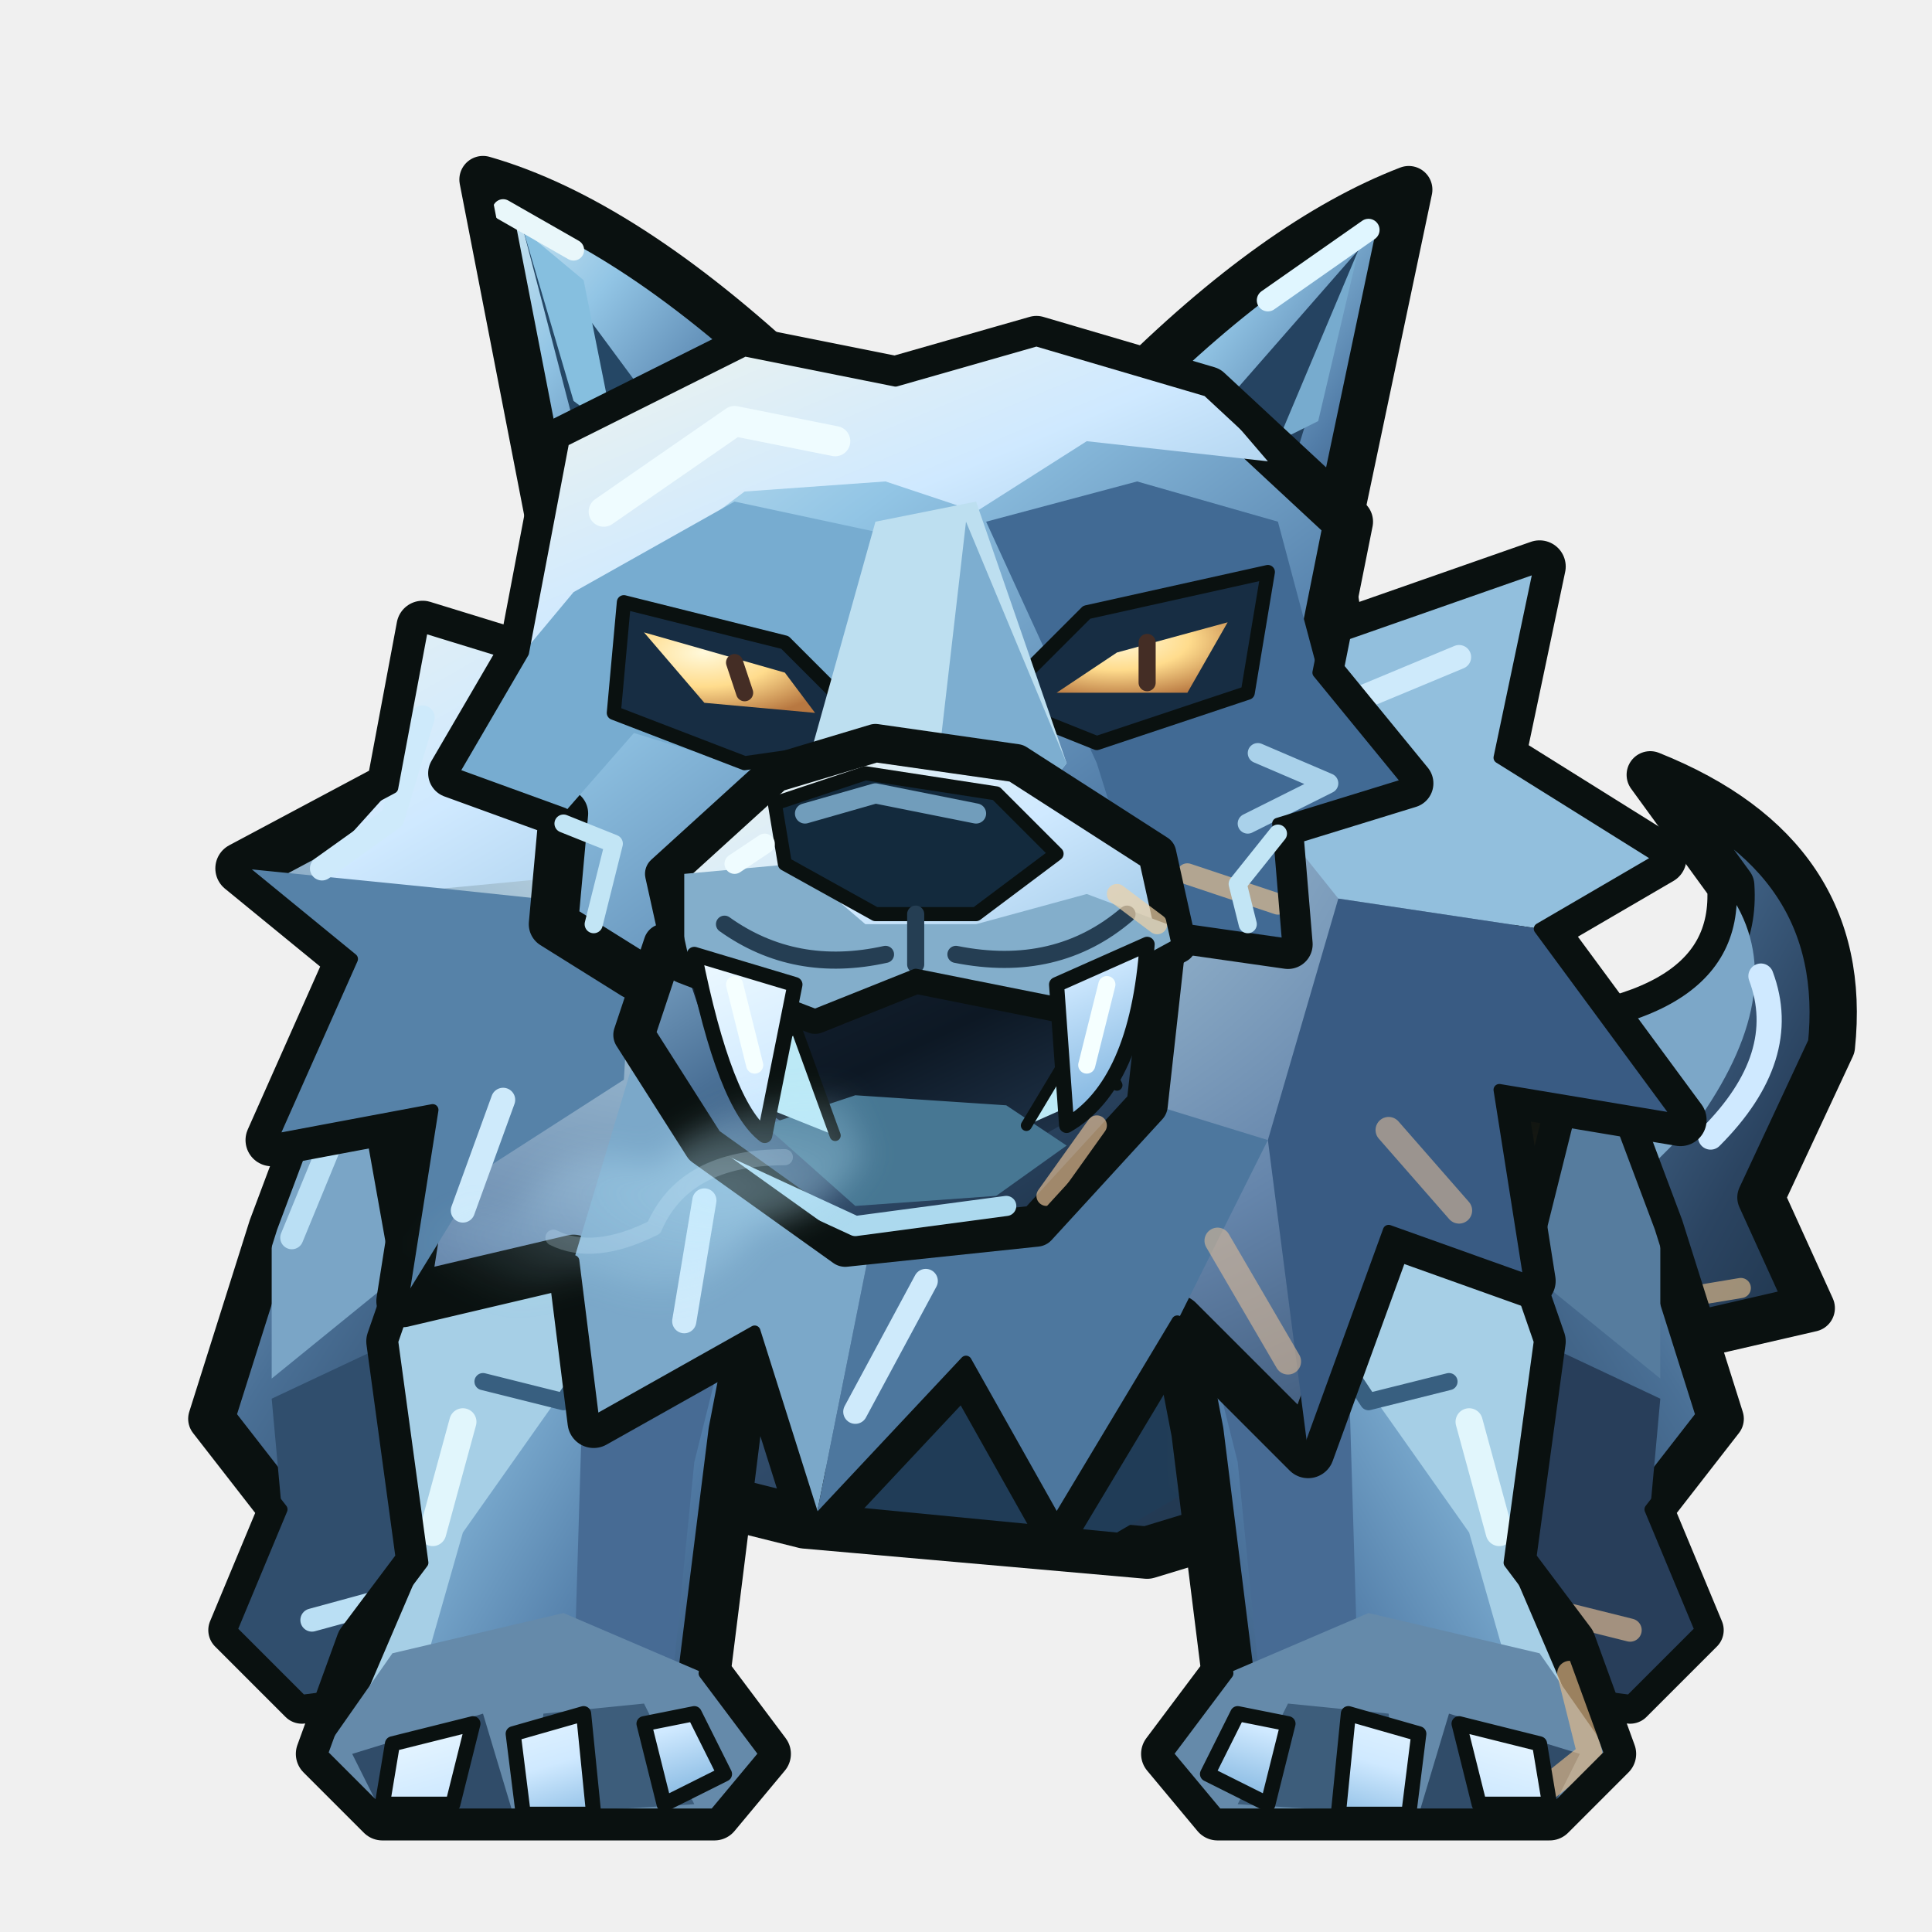
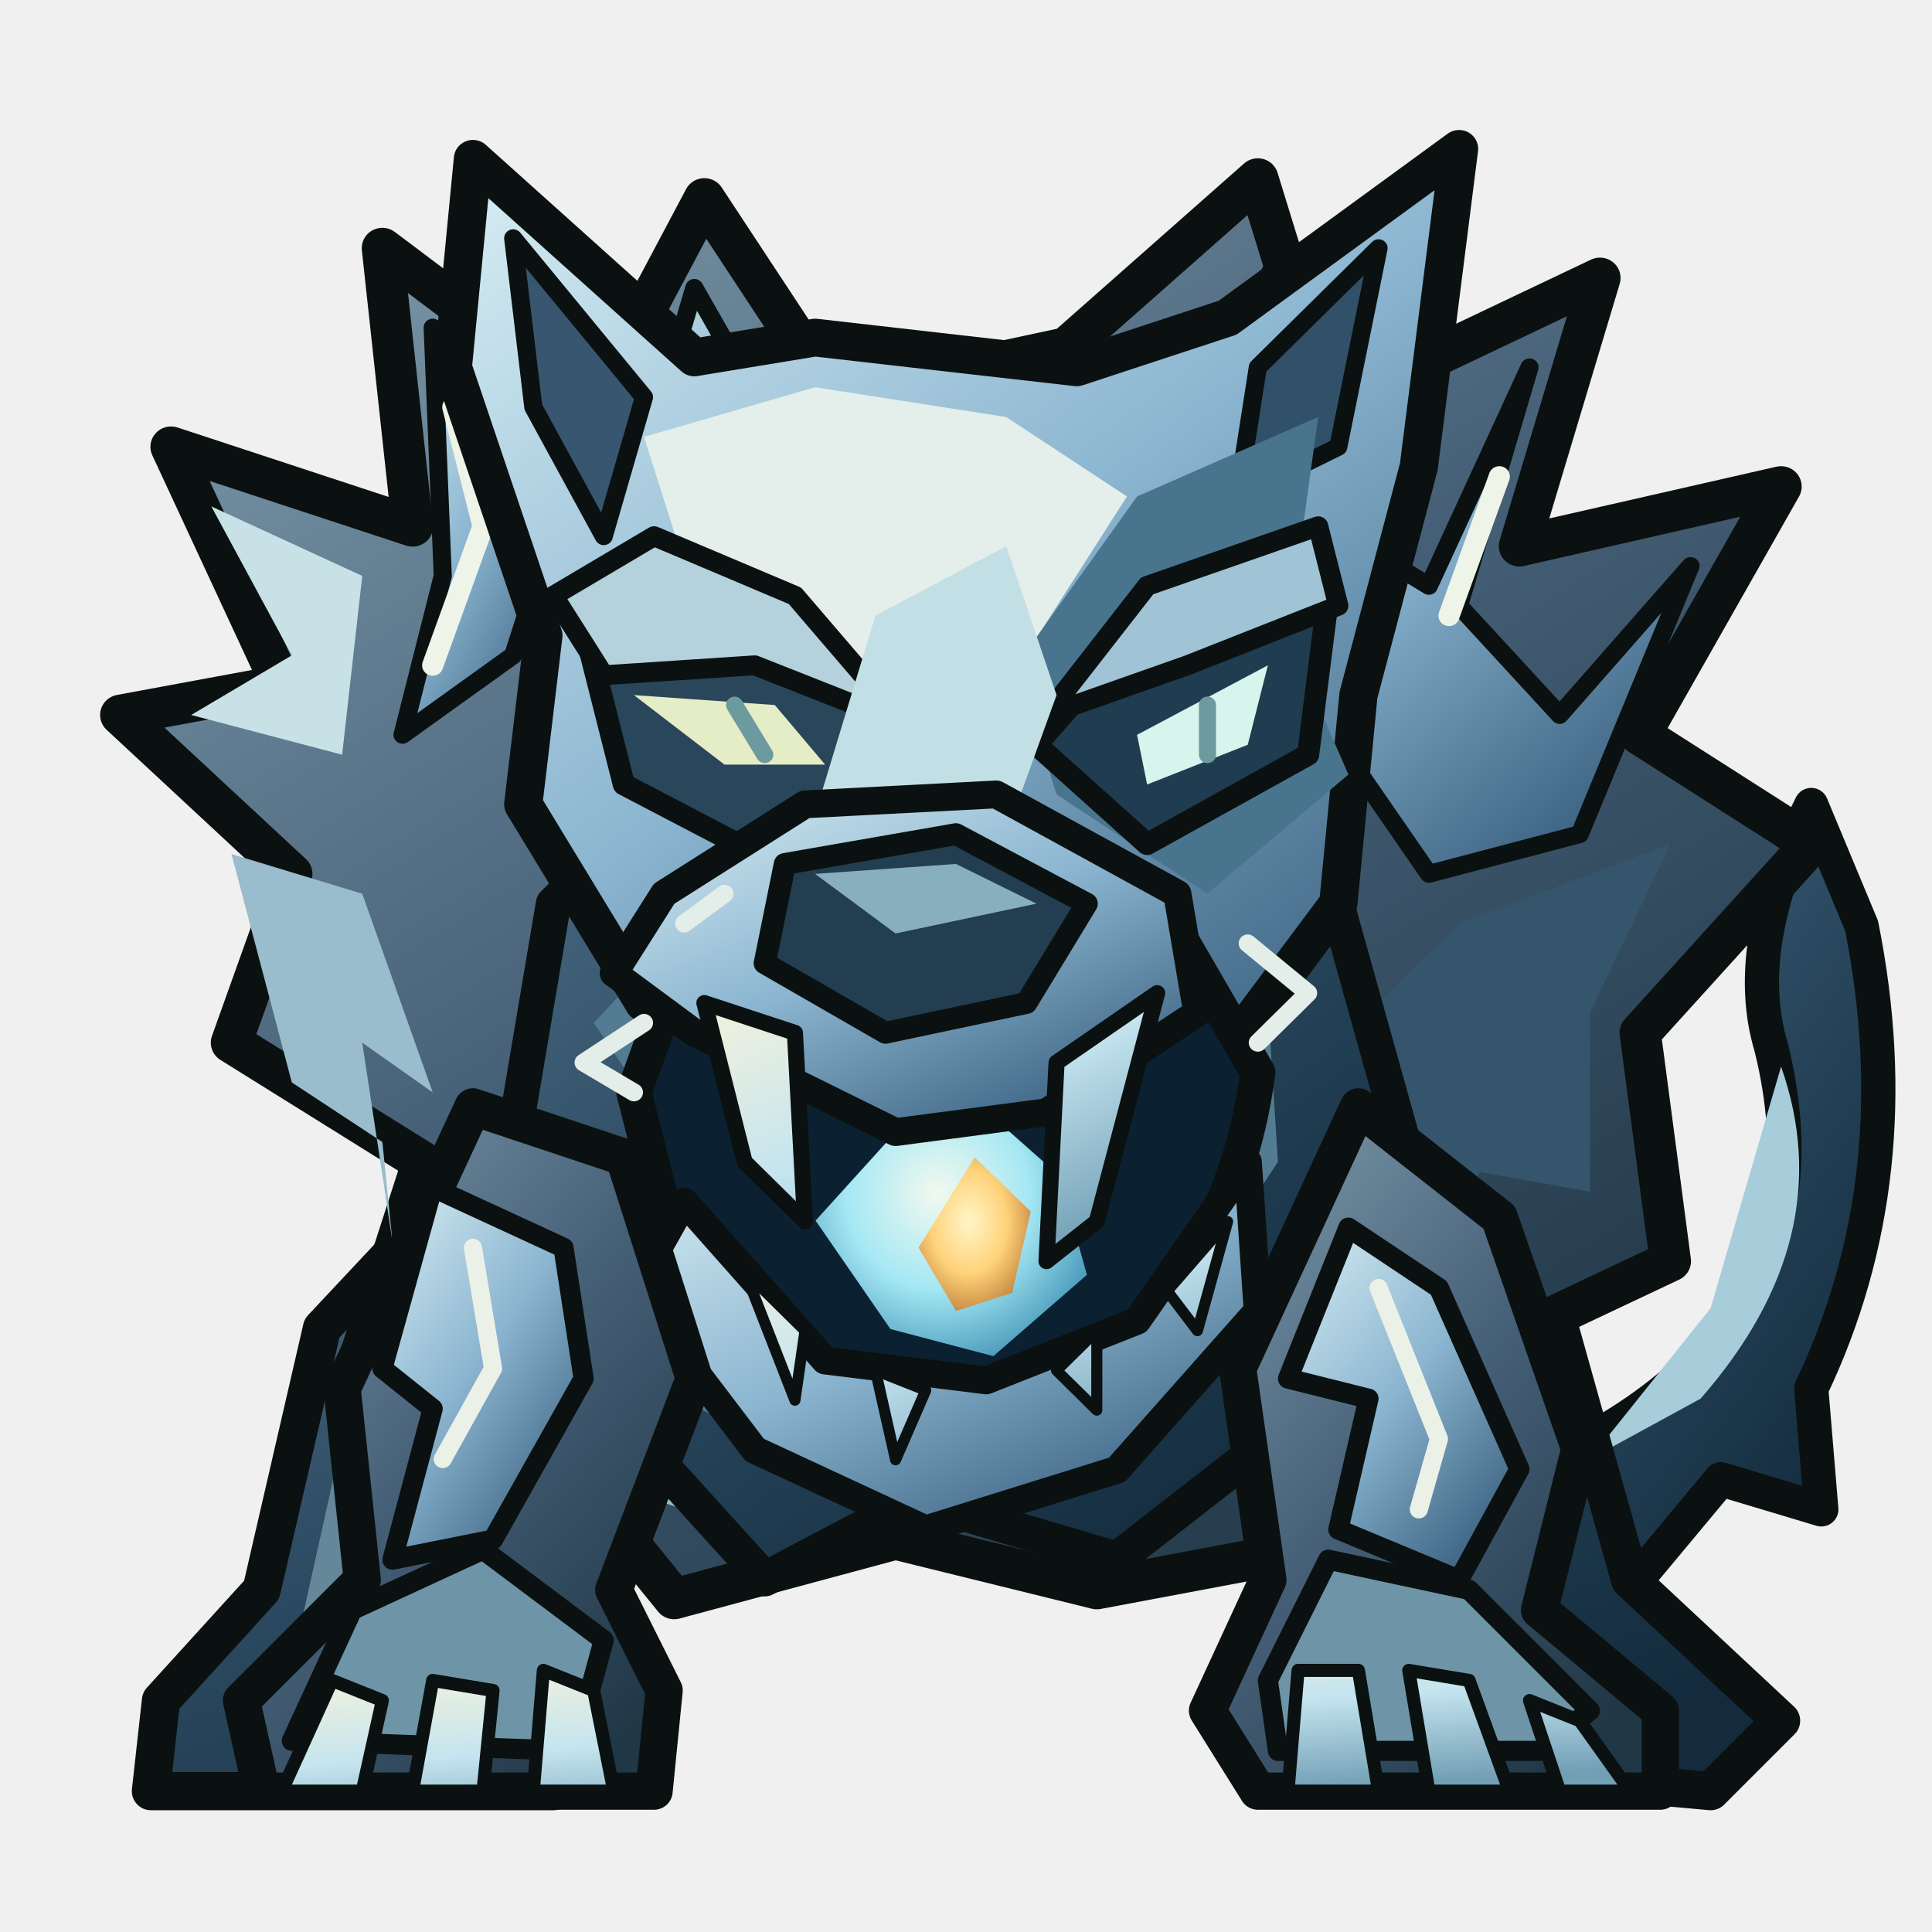
<svg xmlns="http://www.w3.org/2000/svg" viewBox="0 0 192 192" width="192" height="192">
  <defs>
-     <linearGradient id="boss-wintermaw-3-ice" x1="0" y1="0" x2="1" y2="1">
-       <stop offset="0" stop-color="#e0f2f7" />
-       <stop offset="0.333" stop-color="#92c5e5" />
-       <stop offset="0.667" stop-color="#527da8" />
-       <stop offset="1" stop-color="#2a415e" />
+     <linearGradient id="hl-wintermaw-3-ice" x1="0" y1="0" x2="0.75" y2="1">
+       <stop stop-color="#d9eff4" />
+       <stop offset=".52" stop-color="#8bb5d0" />
+       <stop offset="1" stop-color="#3a6180" />
    </linearGradient>
-     <linearGradient id="boss-wintermaw-3-deep-ice" x1="0" y1="0" x2="1" y2="1">
-       <stop offset="0" stop-color="#88b1d1" />
-       <stop offset="0.333" stop-color="#4a7096" />
-       <stop offset="0.667" stop-color="#2b4461" />
-       <stop offset="1" stop-color="#182d41" />
+     <linearGradient id="hl-wintermaw-3-fur" x1="0" y1="0" x2="0.75" y2="1">
+       <stop stop-color="#829fae" />
+       <stop offset=".52" stop-color="#466078" />
+       <stop offset="1" stop-color="#203746" />
    </linearGradient>
-     <radialGradient id="boss-wintermaw-3-fur" cx=".35" cy=".25" r=".85">
-       <stop offset="0" stop-color="#e1edf0" />
-       <stop offset="0.333" stop-color="#9bbbd1" />
-       <stop offset="0.667" stop-color="#6585ab" />
-       <stop offset="1" stop-color="#344d6c" />
+     <linearGradient id="hl-wintermaw-3-deep" x1="0" y1="0" x2="0.75" y2="1">
+       <stop stop-color="#4d6f87" />
+       <stop offset=".52" stop-color="#2a485f" />
+       <stop offset="1" stop-color="#132b3d" />
+     </linearGradient>
+     <linearGradient id="hl-wintermaw-3-tooth" x1="0" y1="0" x2="0.75" y2="1">
+       <stop stop-color="#f5f3dc" />
+       <stop offset=".52" stop-color="#c4e4ef" />
+       <stop offset="1" stop-color="#729fb5" />
+     </linearGradient>
+     <radialGradient id="hl-wintermaw-3-breath" cx=".45" cy=".42" r=".65">
+       <stop stop-color="#f2f9ee" />
+       <stop offset=".52" stop-color="#a5e8f4" />
+       <stop offset="1" stop-color="#4294b6" />
    </radialGradient>
-     <linearGradient id="boss-wintermaw-3-snow" x1="0" y1="0" x2="1" y2="1">
-       <stop offset="0" stop-color="#f0f4ec" />
-       <stop offset="0.5" stop-color="#cfe9ff" />
-       <stop offset="1" stop-color="#8ab9db" />
-     </linearGradient>
-     <linearGradient id="boss-wintermaw-3-maw" x1="0" y1="0" x2="1" y2="1">
-       <stop offset="0" stop-color="#172536" />
-       <stop offset="0.5" stop-color="#0d1824" />
-       <stop offset="1" stop-color="#253c56" />
-     </linearGradient>
-     <linearGradient id="boss-wintermaw-3-fang" x1="0" y1="0" x2="1" y2="1">
-       <stop offset="0" stop-color="#effaff" />
-       <stop offset="0.5" stop-color="#cfe9ff" />
-       <stop offset="1" stop-color="#6aa6d6" />
-     </linearGradient>
-     <radialGradient id="boss-wintermaw-3-eye" cx=".35" cy=".25" r=".85">
-       <stop offset="0" stop-color="#fff9db" />
-       <stop offset="0.5" stop-color="#ffdc8d" />
-       <stop offset="1" stop-color="#b87841" />
+     <radialGradient id="hl-wintermaw-3-light" cx=".45" cy=".42" r=".65">
+       <stop stop-color="#fff6c8" />
+       <stop offset=".52" stop-color="#ffd27a" />
+       <stop offset="1" stop-color="#bd7d37" />
    </radialGradient>
-     <radialGradient id="boss-wintermaw-3-lamp" cx=".8" cy=".8" r=".65">
-       <stop stop-color="#ffb547" stop-opacity=".3" />
-       <stop offset="1" stop-color="#ffb547" stop-opacity="0" />
-     </radialGradient>
-     <radialGradient id="boss-wintermaw-3-breath" cx=".7" cy=".45" r=".75">
-       <stop stop-color="#bceaff" stop-opacity=".44" />
-       <stop offset="1" stop-color="#bceaff" stop-opacity="0" />
-     </radialGradient>
-     <filter id="boss-wintermaw-3-mist" x="-32" y="-32" width="256" height="256" filterUnits="userSpaceOnUse">
-       <feGaussianBlur stdDeviation="1.5" />
-     </filter>
-     <clipPath id="boss-wintermaw-3-clip-0">
-       <path d="M145 103 Q173 103 172 88 L164 77 Q184 85 182 104 L175 119 L180 130 L167 133 L160 144 L145 137 L145 124Z" fill="#fff" />
-     </clipPath>
-     <clipPath id="boss-wintermaw-3-clip-1">
-       <path d="M27 122 L36 98 L61 98 L66 130 L59 153 L53 166 L30 169 L23 162 L28 150 L21 141Z" fill="#fff" />
-     </clipPath>
-     <clipPath id="boss-wintermaw-3-clip-2">
-       <path d="M27 122 L36 98 L61 98 L66 130 L59 153 L53 166 L30 169 L23 162 L28 150 L21 141Z" fill="#fff" />
-     </clipPath>
-     <clipPath id="boss-wintermaw-3-clip-3">
-       <path d="M37 100 L41 83 L59 73 L73 67 L103 65 L126 70 L146 83 L155 105 L149 129 L137 146 L114 153 L80 150 L56 144 L42 128Z" fill="#fff" />
-     </clipPath>
-     <clipPath id="boss-wintermaw-3-clip-4">
-       <path d="M48 107 L66 101 L78 116 L73 142 L70 166 L76 174 L71 180 L38 180 L32 174 L36 163 L42 155 L39 133Z" fill="#fff" />
-     </clipPath>
-     <clipPath id="boss-wintermaw-3-clip-5">
-       <path d="M48 107 L66 101 L78 116 L73 142 L70 166 L76 174 L71 180 L38 180 L32 174 L36 163 L42 155 L39 133Z" fill="#fff" />
-     </clipPath>
-     <clipPath id="boss-wintermaw-3-clip-6">
-       <path d="M42 61 L55 65 L58 47 L76 58 L91 48 L111 54 L130 43 L133 62 L153 55 L149 74 L165 84 L153 91 L167 110 L149 107 L152 126 L138 121 L130 143 L117 130 L105 150 L96 134 L81 150 L75 131 L59 140 L57 124 L40 128 L43 109 L27 112 L35 94 L24 85 L39 77Z" fill="#fff" />
-     </clipPath>
-     <clipPath id="boss-wintermaw-3-clip-7">
-       <path d="M55 53 L48 17 Q62 21 79 37 L75 55Z" fill="#fff" />
-     </clipPath>
-     <clipPath id="boss-wintermaw-3-clip-8">
-       <path d="M112 38 Q127 23 140 18 L132 56 L114 53Z" fill="#fff" />
-     </clipPath>
-     <clipPath id="boss-wintermaw-3-clip-9">
-       <path d="M56 43 L74 34 L89 37 L103 33 L120 38 L134 51 L131 66 L140 77 L127 81 L128 93 L114 91 L108 103 L78 104 L63 96 L55 91 L56 80 L45 76 L52 64Z" fill="#fff" />
-     </clipPath>
-     <clipPath id="boss-wintermaw-3-clip-10">
-       <path d="M66 92 Q86 85 116 90 L114 108 L103 120 L84 122 L70 112 L63 101Z" fill="#fff" />
-     </clipPath>
-     <clipPath id="boss-wintermaw-3-clip-11">
-       <path d="M77 76 L87 73 L101 75 L115 84 L117 93 L106 99 L91 96 L81 100 L68 95 L66 86Z" fill="#fff" />
-     </clipPath>
  </defs>
-   <g transform="rotate(0 96 150)">
-     <path d="M145 103 Q173 103 172 88 L164 77 Q184 85 182 104 L175 119 L180 130 L167 133 L160 144 L145 137 L145 124Z" fill="url(#boss-wintermaw-3-deep-ice)" stroke="#0a1110" stroke-width="4.7" stroke-linejoin="round" stroke-linecap="round" />
-     <g clip-path="url(#boss-wintermaw-3-clip-0)">
-       <path d="M172 89 Q178 98 169 111 L162 118 L166 126 L157 130 L151 123 L151 112Z" fill="#7ca7c8" />
-       <path d="M175 97 Q178 105 170 113" fill="none" stroke="#cfe9ff" stroke-width="2.5" stroke-linejoin="round" stroke-linecap="round" />
-       <path d="M173 128 L167 129 L161 139" fill="none" stroke="#e1bb89" stroke-width="2" stroke-linejoin="round" stroke-linecap="round" opacity=".65" />
+   <g stroke-linejoin="round" stroke-linecap="round">
+     <g transform="rotate(0 151 139)">
+       <path d="M144 149 Q184 136 176 104 Q173 94 180 80 L185 92 Q190 117 180 138 L181 150 171 147 161 159Z" fill="url(#hl-wintermaw-3-deep)" stroke="#0a1110" stroke-width="3.4" />
+       <path d="M177 106 Q183 123 169 139 L158 145 170 130Z" fill="#a7cdda" stroke="none" stroke-width="3" />
    </g>
-     <path d="M145 103 Q173 103 172 88 L164 77 Q184 85 182 104 L175 119 L180 130 L167 133 L160 144 L145 137 L145 124Z" fill="none" stroke="#0a1110" stroke-width="1.15" stroke-linejoin="round" stroke-linecap="round" />
-     <path d="M27 122 L36 98 L61 98 L66 130 L59 153 L53 166 L30 169 L23 162 L28 150 L21 141Z" fill="url(#boss-wintermaw-3-deep-ice)" stroke="#0a1110" stroke-width="4.6" stroke-linejoin="round" stroke-linecap="round" />
-     <g clip-path="url(#boss-wintermaw-3-clip-1)">
-       <path d="M27 122 L36 101 L48 104 L43 124 L27 137Z" fill="#7aa5c6" />
-       <path d="M27 139 L44 131 L58 140 L50 156 L53 166 L30 169 L23 162 L28 150Z" fill="#304e6d" />
-       <path d="M29 123 L36 106 M31 161 L42 158" fill="none" stroke="#badff4" stroke-width="2.3" stroke-linejoin="round" stroke-linecap="round" />
+     <path d="M47 116 32 132 26 158 16 169 15 178 55 178 61 167 60 140 126 137 136 161 137 175 170 178 177 171 162 157 155 132 141 112Z" fill="url(#hl-wintermaw-3-deep)" stroke="#0a1110" stroke-width="3.8" />
+     <path d="M34 143 44 132 48 148 41 167 24 174 30 161Z" fill="#64879a" stroke="none" stroke-width="3" />
+     <path d="M142 144 149 146 154 163 166 173 145 170Z" fill="#607f91" stroke="none" stroke-width="3" />
+     <g transform="translate(96 151) scale(1 0.987) translate(-96 -151)">
+       <path d="M42 115 23 103 29 86 12 70 28 67 17 43 41 51 38 23 59 39 70 18 83 38 106 33 125 16 132 39 159 26 151 53 177 47 163 72 180 83 163 102 166 125 143 136 130 154 109 158 89 153 67 159 51 139 35 137Z" fill="url(#hl-wintermaw-3-fur)" stroke="#0a1110" stroke-width="4.1" />
+       <path d="M21 49 36 56 34 74 19 70 29 64Z" fill="#c8e1e7" stroke="none" stroke-width="3" />
+       <path d="M43 31 57 45 51 64 40 72 44 56Z" fill="url(#hl-wintermaw-3-ice)" stroke="#0a1110" stroke-width="1.8" />
+       <path d="M69 27 78 43 73 58 62 51Z" fill="url(#hl-wintermaw-3-ice)" stroke="#0a1110" stroke-width="1.8" />
+       <path d="M127 24 129 49 142 57 152 35 145 59 155 70 168 55 157 82 142 86 127 64 113 50Z" fill="url(#hl-wintermaw-3-ice)" stroke="#0a1110" stroke-width="1.8" />
+       <path d="M23 84 36 88 43 108 36 103 39 123 54 116 65 140 79 143 74 152 59 147 50 131 40 133 38 113 29 107Z" fill="#99bdcc" stroke="none" stroke-width="3" />
+       <path d="M145 91 166 83 158 100 158 118 147 116 143 136 131 145 124 140 134 121 129 107Z" fill="#35556c" stroke="none" stroke-width="3" />
+       <path d="M45 39 48 51 43 65M70 33 68 48M129 33 126 47M149 46 144 60" fill="none" stroke="#eff4e9" stroke-width="2.1" />
+       <path d="M55 89 73 71 107 69 132 86 140 115 130 140 111 155 91 149 76 157 59 138 51 113Z" fill="url(#hl-wintermaw-3-deep)" stroke="#0a1110" stroke-width="3.5" />
+       <path d="M59 101 71 119 68 139 81 146 86 136 98 143 114 135 127 115 126 99 117 89 72 87Z" fill="#537b91" stroke="none" stroke-width="3" />
+       <path d="M54 62 45 35 47 14 69 34 81 32 107 35 122 30 145 13 141 45 135 68 133 89 119 108 87 116 64 99 52 79Z" fill="url(#hl-wintermaw-3-ice)" stroke="#0a1110" stroke-width="3.8" />
+       <path d="M51 22 64 38 60 52 53 39Z" fill="#385670" stroke="#0a1110" stroke-width="1.8" />
+       <path d="M137 23 133 43 123 48 125 35Z" fill="#31516a" stroke="#0a1110" stroke-width="1.8" />
+       <path d="M64 42 81 37 100 40 112 48 100 67 81 66 69 58Z" fill="#e4eeea" stroke="none" stroke-width="3" />
+       <path d="M113 48 131 40 128 62 134 76 120 88 105 78 101 65Z" fill="#48748e" stroke="none" stroke-width="3" />
+       <path d="M58 61 78 59 91 76 79 86 62 77Z" fill="#29465b" stroke="#0a1110" stroke-width="2.2" />
+       <path d="M103 73 116 58 132 58 130 74 114 83Z" fill="#203c51" stroke="#0a1110" stroke-width="2.2" />
+       <path d="M63 68 77 69 82 75 72 75Z" fill="#e5edc7" stroke="none" stroke-width="3" />
+       <path d="M113 72 126 65 124 73 114 77Z" fill="#d8f5ed" stroke="none" stroke-width="3" />
+       <path d="M73 69 76 74M120 69 120 74" fill="none" stroke="#6c9a9f" stroke-width="1.7" />
+       <path d="M55 58 65 52 79 58 90 71 75 65 60 66Z" fill="#b4d1dc" stroke="#0a1110" stroke-width="2" />
+       <path d="M104 70 114 57 131 51 133 59 118 65Z" fill="#a0c4d5" stroke="#0a1110" stroke-width="2" />
+       <path d="M87 60 100 53 105 68 100 82 87 87 81 80Z" fill="#c2dfe5" stroke="none" stroke-width="3" />
+       <path d="M68 94 91 85 117 92 125 106 Q122 129 102 141 L86 141 67 124 63 108Z" fill="#0b2131" stroke="#0a1110" stroke-width="3.5" />
+       <g transform="translate(95 120) scale(0.93 0.91) translate(-95 -120)">
+         <path d="M94 105 106 116 109 127 99 136 88 133 80 121Z" fill="url(#hl-wintermaw-3-breath)" stroke="none" stroke-width="3" />
+         <path d="M97 114 103 120 101 129 95 131 91 124Z" fill="url(#hl-wintermaw-3-light)" stroke="none" stroke-width="3" />
+       </g>
+       <path d="M68 119 82 135 98 137 113 131 124 115 125 130 111 146 92 152 75 144 63 128Z" fill="url(#hl-wintermaw-3-ice)" stroke="#0a1110" stroke-width="2.8" />
+       <path d="M74 126 80 132 79 139ZM87 136 92 138 89 145ZM105 136 109 132 109 140ZM116 128 122 121 119 132Z" fill="url(#hl-wintermaw-3-tooth)" stroke="#0a1110" stroke-width="1.1" />
+       <path d="M66 88 80 79 99 78 117 88 119 100 104 110 89 112 69 102 61 96Z" fill="url(#hl-wintermaw-3-ice)" stroke="#0a1110" stroke-width="2.8" />
+       <path d="M78 85 95 82 108 89 102 99 88 102 76 95Z" fill="#223e50" stroke="#0a1110" stroke-width="2.2" />
+       <path d="M81 86 95 85 103 89 89 92Z" fill="#88afbe" stroke="none" stroke-width="3" />
+       <path d="M70 99 79 102 80 121 74 115ZM105 105 115 98 109 121 104 125Z" fill="url(#hl-wintermaw-3-tooth)" stroke="#0a1110" stroke-width="1.6" />
+       <path d="M68 91 72 88M64 101 58 105 63 108M124 93 130 98 125 103" fill="none" stroke="#e3eee8" stroke-width="1.8" />
    </g>
-     <path d="M27 122 L36 98 L61 98 L66 130 L59 153 L53 166 L30 169 L23 162 L28 150 L21 141Z" fill="none" stroke="#0a1110" stroke-width="1.15" stroke-linejoin="round" stroke-linecap="round" />
-     <g transform="translate(192 0) scale(-1 1)">
-       <path d="M27 122 L36 98 L61 98 L66 130 L59 153 L53 166 L30 169 L23 162 L28 150 L21 141Z" fill="url(#boss-wintermaw-3-deep-ice)" stroke="#0a1110" stroke-width="4.6" stroke-linejoin="round" stroke-linecap="round" />
-       <g clip-path="url(#boss-wintermaw-3-clip-2)">
-         <path d="M27 122 L36 101 L48 104 L43 124 L27 137Z" fill="#567c9e" />
-         <path d="M27 139 L44 131 L58 140 L50 156 L53 166 L30 169 L23 162 L28 150Z" fill="#283e5a" />
-         <path d="M30 162 L42 159" fill="none" stroke="#d7b58e" stroke-width="2.3" stroke-linejoin="round" stroke-linecap="round" opacity=".7" />
-       </g>
-       <path d="M27 122 L36 98 L61 98 L66 130 L59 153 L53 166 L30 169 L23 162 L28 150 L21 141Z" fill="none" stroke="#0a1110" stroke-width="1.15" stroke-linejoin="round" stroke-linecap="round" />
-     </g>
+     <path d="M47 110 62 115 69 137 61 158 66 168 65 178 26 178 24 169 36 157 34 138Z" fill="url(#hl-wintermaw-3-fur)" stroke="#0a1110" stroke-width="3.7" />
+     <path d="M135 110 149 121 157 144 153 160 165 170 165 178 125 178 120 170 126 157 123 136Z" fill="url(#hl-wintermaw-3-fur)" stroke="#0a1110" stroke-width="3.7" />
+     <path d="M43 118 56 124 58 137 49 153 39 155 43 140 38 136Z" fill="url(#hl-wintermaw-3-ice)" stroke="#0a1110" stroke-width="2" />
+     <path d="M134 122 143 128 151 146 145 157 133 152 136 139 128 137Z" fill="url(#hl-wintermaw-3-ice)" stroke="#0a1110" stroke-width="2" />
+     <path d="M35 160 48 154 60 163 57 174 29 173Z" fill="#6e94a7" stroke="#0a1110" stroke-width="2" />
+     <path d="M132 155 146 158 158 170 153 174 127 174 126 167Z" fill="#6e94a7" stroke="#0a1110" stroke-width="2" />
+     <path d="M33 167 38 169 36 178 28 178ZM43 167 49 168 48 178 41 178ZM54 166 59 168 61 178 53 178ZM129 166 135 166 137 178 128 178ZM140 166 146 167 150 178 142 178ZM152 169 157 171 162 178 155 178Z" fill="url(#hl-wintermaw-3-tooth)" stroke="#0a1110" stroke-width="1.3" />
+     <path d="M47 124 49 136 44 145M137 128 143 143 141 150" fill="none" stroke="#ebf1e7" stroke-width="1.8" />
  </g>
-   <g transform="translate(0 1.3) rotate(0 96 148)">
-     <path d="M37 100 L41 83 L59 73 L73 67 L103 65 L126 70 L146 83 L155 105 L149 129 L137 146 L114 153 L80 150 L56 144 L42 128Z" fill="url(#boss-wintermaw-3-deep-ice)" stroke="#0a1110" stroke-width="5.2" stroke-linejoin="round" stroke-linecap="round" />
-     <g clip-path="url(#boss-wintermaw-3-clip-3)">
-       <path d="M43 92 Q63 68 94 71 L121 77 L132 92 L117 107 L80 109 L54 100Z" fill="#8eb8d5" />
-       <path d="M49 103 L72 114 L75 137 L57 143 L42 128Z" fill="#456a90" />
-       <path d="M87 112 L109 108 L127 115 L123 144 L111 151 L80 148Z" fill="#203c57" />
-       <path d="M45 93 L59 81 L75 75" fill="none" stroke="#d2effb" stroke-width="3.3" stroke-linejoin="round" stroke-linecap="round" />
-       <path d="M147 112 L142 131 L130 143" fill="none" stroke="#e6bd8c" stroke-width="3" stroke-linejoin="round" stroke-linecap="round" opacity=".65" />
-       <ellipse cx="138" cy="126" rx="32" ry="28" fill="url(#boss-wintermaw-3-lamp)" />
-     </g>
-     <path d="M37 100 L41 83 L59 73 L73 67 L103 65 L126 70 L146 83 L155 105 L149 129 L137 146 L114 153 L80 150 L56 144 L42 128Z" fill="none" stroke="#0a1110" stroke-width="1.15" stroke-linejoin="round" stroke-linecap="round" />
-     <g transform="translate(0 -1)">
-       <path d="M48 107 L66 101 L78 116 L73 142 L70 166 L76 174 L71 180 L38 180 L32 174 L36 163 L42 155 L39 133Z" fill="url(#boss-wintermaw-3-ice)" stroke="#0a1110" stroke-width="5.2" stroke-linejoin="round" stroke-linecap="round" />
-       <g clip-path="url(#boss-wintermaw-3-clip-4)">
-         <path d="M48 107 L61 108 L58 135 L46 152 L42 166 L36 169 L42 155 L39 133Z" fill="#a6cfe6" />
-         <path d="M61 108 L76 117 L69 145 L67 165 L57 168 L58 135Z" fill="#476b94" />
-         <path d="M39 164 L56 160 L70 166 L76 174 L71 180 L38 180 L32 174Z" fill="#658aaa" />
-         <path d="M35 174 L48 170 L51 180 L38 180Z" fill="#304c69" />
-         <path d="M54 170 L64 169 L69 179 L53 180Z" fill="#3d5d7b" />
-         <path d="M45 126 L50 115 L57 112 M43 152 L46 141" fill="none" stroke="#e1f6fc" stroke-width="2.7" stroke-linejoin="round" stroke-linecap="round" />
-         <path d="M48 137 L56 139 L62 130" fill="none" stroke="#385f80" stroke-width="1.7" stroke-linejoin="round" stroke-linecap="round" />
-       </g>
-       <path d="M48 107 L66 101 L78 116 L73 142 L70 166 L76 174 L71 180 L38 180 L32 174 L36 163 L42 155 L39 133Z" fill="none" stroke="#0a1110" stroke-width="1.15" stroke-linejoin="round" stroke-linecap="round" />
-       <path d="M39 173 L38 179 L45 179 L47 171Z M51 172 L52 180 L59 180 L58 170Z M64 171 L66 179 L72 176 L69 170Z" fill="url(#boss-wintermaw-3-fang)" stroke="#0a1110" stroke-width="1.5" stroke-linejoin="round" stroke-linecap="round" />
-     </g>
-     <g transform="translate(192 0) scale(-1 1) translate(0 -1)">
-       <path d="M48 107 L66 101 L78 116 L73 142 L70 166 L76 174 L71 180 L38 180 L32 174 L36 163 L42 155 L39 133Z" fill="url(#boss-wintermaw-3-ice)" stroke="#0a1110" stroke-width="5.2" stroke-linejoin="round" stroke-linecap="round" />
-       <g clip-path="url(#boss-wintermaw-3-clip-5)">
-         <path d="M48 107 L61 108 L58 135 L46 152 L42 166 L36 169 L42 155 L39 133Z" fill="#a6cfe6" />
-         <path d="M61 108 L76 117 L69 145 L67 165 L57 168 L58 135Z" fill="#476b94" />
-         <path d="M39 164 L56 160 L70 166 L76 174 L71 180 L38 180 L32 174Z" fill="#658aaa" />
-         <path d="M35 174 L48 170 L51 180 L38 180Z" fill="#304c69" />
-         <path d="M54 170 L64 169 L69 179 L53 180Z" fill="#3d5d7b" />
-         <path d="M45 126 L50 115 L57 112 M43 152 L46 141" fill="none" stroke="#e1f6fc" stroke-width="2.7" stroke-linejoin="round" stroke-linecap="round" />
-         <path d="M48 137 L56 139 L62 130" fill="none" stroke="#385f80" stroke-width="1.7" stroke-linejoin="round" stroke-linecap="round" />
-         <path d="M36 166 L34 174 L39 178" fill="none" stroke="#e9bd89" stroke-width="2.5" stroke-linejoin="round" stroke-linecap="round" opacity=".65" />
-       </g>
-       <path d="M48 107 L66 101 L78 116 L73 142 L70 166 L76 174 L71 180 L38 180 L32 174 L36 163 L42 155 L39 133Z" fill="none" stroke="#0a1110" stroke-width="1.15" stroke-linejoin="round" stroke-linecap="round" />
-       <path d="M39 173 L38 179 L45 179 L47 171Z M51 172 L52 180 L59 180 L58 170Z M64 171 L66 179 L72 176 L69 170Z" fill="url(#boss-wintermaw-3-fang)" stroke="#0a1110" stroke-width="1.5" stroke-linejoin="round" stroke-linecap="round" />
-     </g>
-     <path d="M42 61 L55 65 L58 47 L76 58 L91 48 L111 54 L130 43 L133 62 L153 55 L149 74 L165 84 L153 91 L167 110 L149 107 L152 126 L138 121 L130 143 L117 130 L105 150 L96 134 L81 150 L75 131 L59 140 L57 124 L40 128 L43 109 L27 112 L35 94 L24 85 L39 77Z" fill="url(#boss-wintermaw-3-fur)" stroke="#0a1110" stroke-width="5.2" stroke-linejoin="round" stroke-linecap="round" />
-     <g clip-path="url(#boss-wintermaw-3-clip-6)">
-       <path d="M42 61 L55 65 L58 47 L76 58 L91 48 L99 62 L78 71 L65 85 L44 87 L30 87 L39 77Z" fill="url(#boss-wintermaw-3-snow)" />
-       <path d="M111 54 L130 43 L133 62 L153 55 L149 74 L165 84 L153 91 L133 88 L121 73Z" fill="#92bfdd" />
-       <path d="M44 87 L63 89 L62 106 L48 115 L40 128 L43 109 L27 112 L35 94 L24 85Z" fill="#5682a8" />
-       <path d="M133 88 L153 91 L167 110 L149 107 L152 126 L138 121 L130 143 L126 112Z" fill="#395b83" />
-       <path d="M63 104 L79 111 L87 120 L81 150 L75 131 L59 140 L57 124Z" fill="#7ba8c9" />
-       <path d="M96 111 L113 108 L126 112 L117 130 L105 150 L96 134 L81 150 L87 120Z" fill="#4d779e" />
-       <path d="M42 70 L39 80 L32 85 M58 56 L63 70 M133 69 L145 64 M50 108 L46 119 M70 118 L68 130 M92 126 L85 139" fill="none" stroke="#ceeafb" stroke-width="2.4" stroke-linejoin="round" stroke-linecap="round" />
-       <path d="M138 111 L145 119 M121 122 L128 134" fill="none" stroke="#e1bd97" stroke-width="2.6" stroke-linejoin="round" stroke-linecap="round" opacity=".58" />
-     </g>
-     <path d="M42 61 L55 65 L58 47 L76 58 L91 48 L111 54 L130 43 L133 62 L153 55 L149 74 L165 84 L153 91 L167 110 L149 107 L152 126 L138 121 L130 143 L117 130 L105 150 L96 134 L81 150 L75 131 L59 140 L57 124 L40 128 L43 109 L27 112 L35 94 L24 85 L39 77Z" fill="none" stroke="#0a1110" stroke-width="1.15" stroke-linejoin="round" stroke-linecap="round" />
-   </g>
-   <g transform="translate(0 0.845) rotate(0 96 108)">
-     <path d="M55 53 L48 17 Q62 21 79 37 L75 55Z" fill="url(#boss-wintermaw-3-ice)" stroke="#0a1110" stroke-width="4.7" stroke-linejoin="round" stroke-linecap="round" />
-     <g clip-path="url(#boss-wintermaw-3-clip-7)">
-       <path d="M52 22 L58 45 L69 45Z" fill="#254765" />
-       <path d="M52 22 L58 27 L61 42 L57 39Z" fill="#86bfdf" />
-       <path d="M50 20 L57 24" fill="none" stroke="#e9f7fa" stroke-width="2.1" stroke-linejoin="round" stroke-linecap="round" />
-     </g>
-     <path d="M55 53 L48 17 Q62 21 79 37 L75 55Z" fill="none" stroke="#0a1110" stroke-width="1.15" stroke-linejoin="round" stroke-linecap="round" />
-     <path d="M112 38 Q127 23 140 18 L132 56 L114 53Z" fill="url(#boss-wintermaw-3-ice)" stroke="#0a1110" stroke-width="4.7" stroke-linejoin="round" stroke-linecap="round" />
-     <g clip-path="url(#boss-wintermaw-3-clip-8)">
-       <path d="M135 24 L121 40 L128 47Z" fill="#254361" />
-       <path d="M135 24 L131 41 L127 43Z" fill="#77abce" />
-       <path d="M136 22 L126 29" fill="none" stroke="#e0f6ff" stroke-width="2.2" stroke-linejoin="round" stroke-linecap="round" />
-     </g>
-     <path d="M112 38 Q127 23 140 18 L132 56 L114 53Z" fill="none" stroke="#0a1110" stroke-width="1.15" stroke-linejoin="round" stroke-linecap="round" />
-     <path d="M56 43 L74 34 L89 37 L103 33 L120 38 L134 51 L131 66 L140 77 L127 81 L128 93 L114 91 L108 103 L78 104 L63 96 L55 91 L56 80 L45 76 L52 64Z" fill="url(#boss-wintermaw-3-ice)" stroke="#0a1110" stroke-width="4.9" stroke-linejoin="round" stroke-linecap="round" />
-     <g clip-path="url(#boss-wintermaw-3-clip-9)">
-       <path d="M56 43 L74 34 L89 37 L103 33 L120 38 L126 45 L108 43 L97 50 L88 47 L74 48 L62 57 L52 64Z" fill="url(#boss-wintermaw-3-snow)" />
-       <path d="M57 58 L73 49 L87 52 L90 69 L76 76 L63 72 L56 80 L45 76 L52 64Z" fill="#77acd0" />
-       <path d="M98 51 L113 47 L127 51 L131 66 L140 77 L127 81 L128 93 L114 91 L109 75Z" fill="#416a94" />
-       <path d="M62 59 L78 63 L88 73 L74 75 L61 70Z" fill="#172d43" stroke="#0a1110" stroke-width="1.4" stroke-linejoin="round" stroke-linecap="round" />
-       <path d="M99 69 L108 60 L126 56 L124 68 L109 73Z" fill="#172d43" stroke="#0a1110" stroke-width="1.4" stroke-linejoin="round" stroke-linecap="round" />
-       <path d="M64 62 L78 66 L81 70 L70 69Z" fill="url(#boss-wintermaw-3-eye)" />
-       <path d="M105 68 L111 64 L122 61 L118 68Z" fill="url(#boss-wintermaw-3-eye)" />
-       <path d="M73 65 L74 68 M114 63 L114 67" fill="none" stroke="#442d25" stroke-width="1.7" stroke-linejoin="round" stroke-linecap="round" />
-       <path d="M87 51 L97 49 L106 75 L99 84 L85 82 L80 76Z" fill="#bddff0" />
-       <path d="M96 51 L106 75 L99 84 L93 77Z" fill="#7daed0" />
-       <path d="M60 50 L73 41 L83 43" fill="none" stroke="#effcff" stroke-width="3" stroke-linejoin="round" stroke-linecap="round" />
-       <path d="M125 74 L132 77 L124 81" fill="none" stroke="#a9d1ea" stroke-width="2" stroke-linejoin="round" stroke-linecap="round" />
-       <path d="M127 89 L118 86" fill="none" stroke="#e3bd90" stroke-width="2.1" stroke-linejoin="round" stroke-linecap="round" opacity=".7" />
-     </g>
-     <path d="M56 43 L74 34 L89 37 L103 33 L120 38 L134 51 L131 66 L140 77 L127 81 L128 93 L114 91 L108 103 L78 104 L63 96 L55 91 L56 80 L45 76 L52 64Z" fill="none" stroke="#0a1110" stroke-width="1.15" stroke-linejoin="round" stroke-linecap="round" />
-     <g transform="translate(0 1)">
-       <path d="M66 92 Q86 85 116 90 L114 108 L103 120 L84 122 L70 112 L63 101Z" fill="url(#boss-wintermaw-3-deep-ice)" stroke="#0a1110" stroke-width="4.1" stroke-linejoin="round" stroke-linecap="round" />
-       <g clip-path="url(#boss-wintermaw-3-clip-10)">
-         <path d="M68 94 Q91 89 114 93 L109 108 L100 113 L83 113 L72 106Z" fill="url(#boss-wintermaw-3-maw)" />
-         <path d="M76 110 L85 107 L100 108 L106 112 L99 117 L85 118Z" fill="#477793" />
-         <path d="M73 107 L79 100 L83 111 M102 110 L108 100 L111 106" fill="#bce9f6" stroke="#0a1110" stroke-width="1.1" stroke-linejoin="round" stroke-linecap="round" />
-         <path d="M72 114 L85 120 L100 118" fill="none" stroke="#acd9ee" stroke-width="2" stroke-linejoin="round" stroke-linecap="round" />
-         <path d="M109 110 L104 117" fill="none" stroke="#dfba92" stroke-width="2" stroke-linejoin="round" stroke-linecap="round" opacity=".7" />
-       </g>
-       <path d="M66 92 Q86 85 116 90 L114 108 L103 120 L84 122 L70 112 L63 101Z" fill="none" stroke="#0a1110" stroke-width="1.15" stroke-linejoin="round" stroke-linecap="round" />
-     </g>
-     <path d="M77 76 L87 73 L101 75 L115 84 L117 93 L106 99 L91 96 L81 100 L68 95 L66 86Z" fill="url(#boss-wintermaw-3-snow)" stroke="#0a1110" stroke-width="3.8" stroke-linejoin="round" stroke-linecap="round" />
-     <g clip-path="url(#boss-wintermaw-3-clip-11)">
-       <path d="M68 86 L79 85 L86 91 L97 91 L108 88 L116 91 L117 93 L106 99 L91 96 L81 100 L68 95Z" fill="#83aecb" />
-       <path d="M77 79 L86 76 L99 78 L105 84 L97 90 L87 90 L78 85Z" fill="#132a3d" stroke="#0a1110" stroke-width="1.4" stroke-linejoin="round" stroke-linecap="round" />
-       <path d="M80 80 L87 78 L97 80" fill="none" stroke="#719dbb" stroke-width="2" stroke-linejoin="round" stroke-linecap="round" />
-       <path d="M91 90 L91 95 M72 91 Q79 96 88 94 M95 94 Q105 96 112 90" fill="none" stroke="#253e53" stroke-width="1.7" stroke-linejoin="round" stroke-linecap="round" />
-       <path d="M73 85 L76 83" fill="none" stroke="#effcff" stroke-width="2" stroke-linejoin="round" stroke-linecap="round" />
-       <path d="M111 88 L115 91" fill="none" stroke="#efd2a5" stroke-width="2" stroke-linejoin="round" stroke-linecap="round" opacity=".7" />
-     </g>
-     <path d="M77 76 L87 73 L101 75 L115 84 L117 93 L106 99 L91 96 L81 100 L68 95 L66 86Z" fill="none" stroke="#0a1110" stroke-width="1.15" stroke-linejoin="round" stroke-linecap="round" />
-     <path d="M69 94 L79 97 L76 112 Q72 109 69 94Z M105 97 L114 93 Q113 107 106 111Z" fill="url(#boss-wintermaw-3-fang)" stroke="#0a1110" stroke-width="1.5" stroke-linejoin="round" stroke-linecap="round" />
-     <path d="M73 97 L75 105 M110 97 L108 105" fill="none" stroke="#f5ffff" stroke-width="1.7" stroke-linejoin="round" stroke-linecap="round" />
-     <path d="M56 81 L61 83 L59 91 M127 82 L123 87 L124 91" fill="none" stroke="#c2e5f5" stroke-width="1.8" stroke-linejoin="round" stroke-linecap="round" />
-   </g>
-   <path d="M84 109 Q71 109 65 116 Q56 112 51 121 Q44 119 40 126 Q49 132 58 126 Q69 132 75 122 Q82 121 86 115Z" fill="url(#boss-wintermaw-3-breath)" filter="url(#boss-wintermaw-3-mist)" />
-   <path d="M78 115 Q68 115 65 122 Q59 125 55 123" fill="none" stroke="#cfefff" stroke-width="1.6" stroke-linejoin="round" stroke-linecap="round" opacity=".24" />
</svg>
